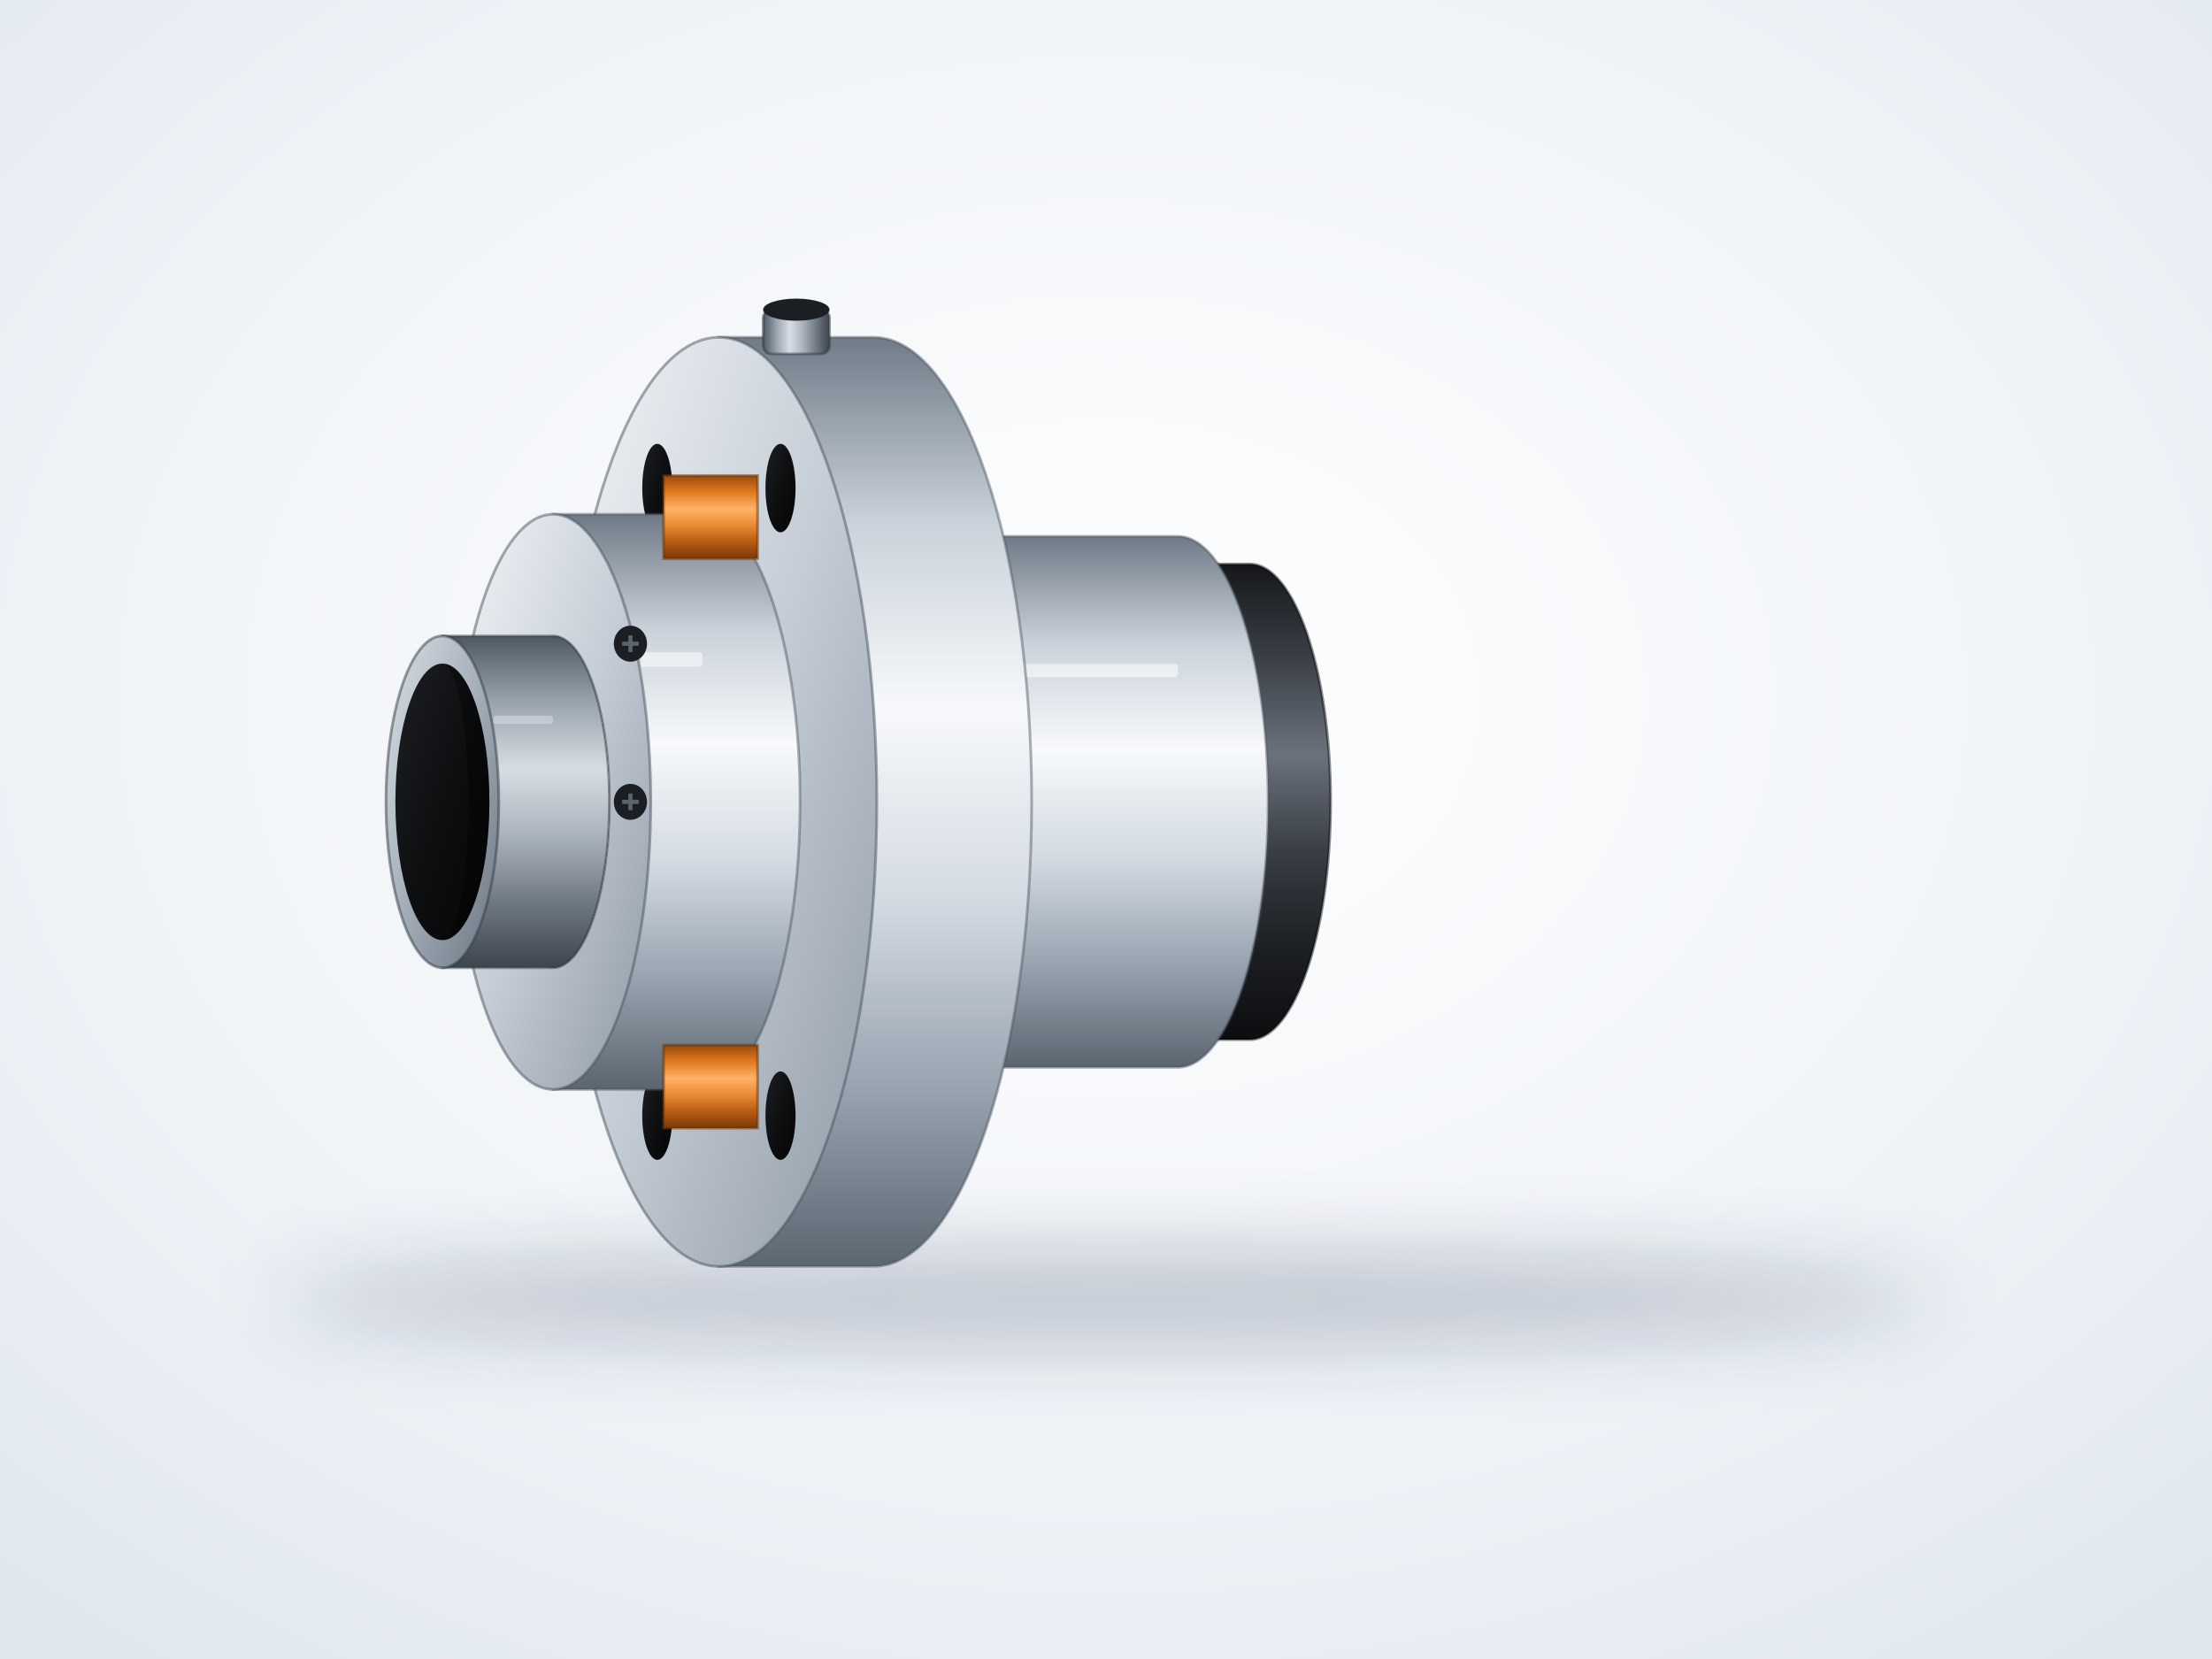
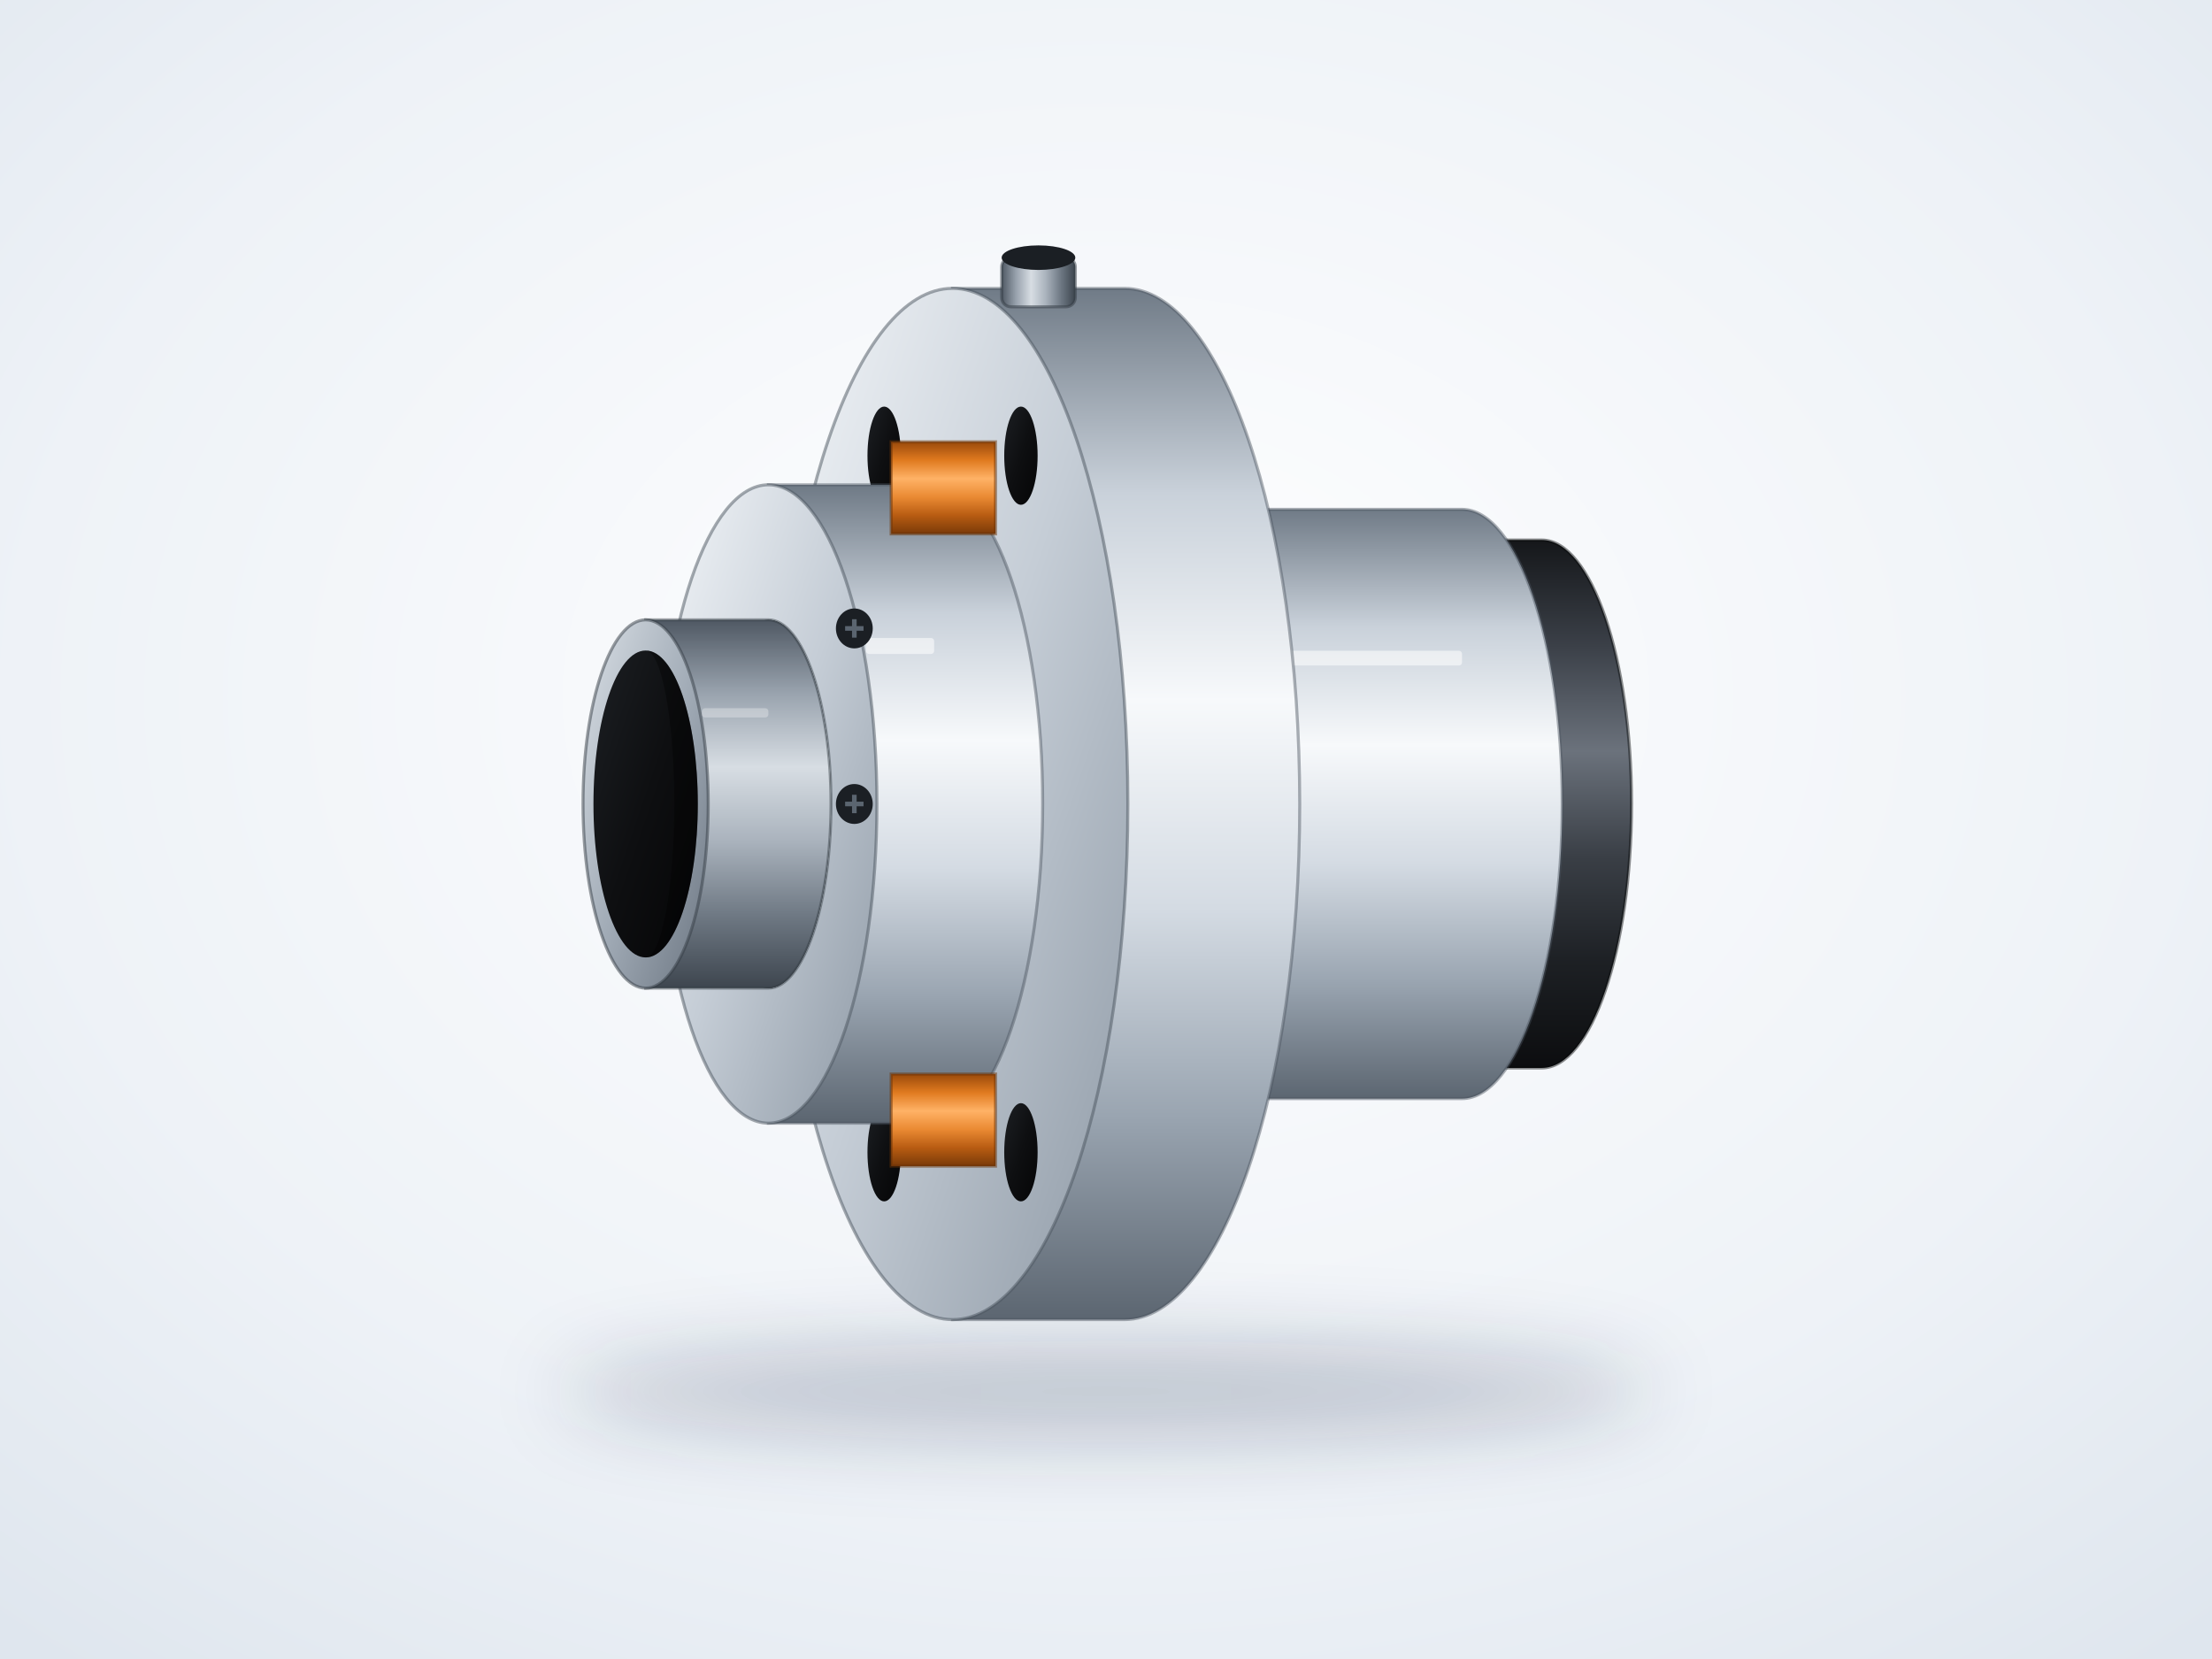
<svg xmlns="http://www.w3.org/2000/svg" viewBox="0 0 800 600" width="800" height="600">
  <defs>
    <radialGradient id="bg" cx="50%" cy="42%" r="75%">
      <stop offset="0%" stop-color="#ffffff" />
      <stop offset="65%" stop-color="#eef2f7" />
      <stop offset="100%" stop-color="#dfe6ee" />
    </radialGradient>
    <filter id="blur" x="-20%" y="-200%" width="140%" height="500%">
      <feGaussianBlur stdDeviation="14" />
    </filter>
    <filter id="soft" x="-10%" y="-10%" width="120%" height="120%">
      <feGaussianBlur stdDeviation="1.2" />
    </filter>
    <linearGradient id="steel-b" x1="0" y1="0" x2="0" y2="1">
      <stop offset="0%" stop-color="#6f7a86" />
      <stop offset="20%" stop-color="#c9d1da" />
      <stop offset="40%" stop-color="#f7f9fb" />
      <stop offset="60%" stop-color="#d4dbe3" />
      <stop offset="80%" stop-color="#9aa5b1" />
      <stop offset="100%" stop-color="#5b6570" />
    </linearGradient>
    <linearGradient id="steel-f" x1="0" y1="0" x2="1" y2="1">
      <stop offset="0%" stop-color="#f3f6f9" />
      <stop offset="50%" stop-color="#c5cdd6" />
      <stop offset="100%" stop-color="#8e99a5" />
    </linearGradient>
    <linearGradient id="steel-h" x1="0" y1="0" x2="1" y2="0">
      <stop offset="0%" stop-color="#6f7a86" />
      <stop offset="20%" stop-color="#c9d1da" />
      <stop offset="40%" stop-color="#f7f9fb" />
      <stop offset="60%" stop-color="#d4dbe3" />
      <stop offset="80%" stop-color="#9aa5b1" />
      <stop offset="100%" stop-color="#5b6570" />
    </linearGradient>
    <linearGradient id="steelDark-b" x1="0" y1="0" x2="0" y2="1">
      <stop offset="0%" stop-color="#4f5863" />
      <stop offset="20%" stop-color="#99a3ae" />
      <stop offset="40%" stop-color="#d7dde3" />
      <stop offset="60%" stop-color="#aab3bd" />
      <stop offset="80%" stop-color="#6f7984" />
      <stop offset="100%" stop-color="#3d454e" />
    </linearGradient>
    <linearGradient id="steelDark-f" x1="0" y1="0" x2="1" y2="1">
      <stop offset="0%" stop-color="#d9dfe5" />
      <stop offset="50%" stop-color="#a3adb8" />
      <stop offset="100%" stop-color="#6b7581" />
    </linearGradient>
    <linearGradient id="steelDark-h" x1="0" y1="0" x2="1" y2="0">
      <stop offset="0%" stop-color="#4f5863" />
      <stop offset="20%" stop-color="#99a3ae" />
      <stop offset="40%" stop-color="#d7dde3" />
      <stop offset="60%" stop-color="#aab3bd" />
      <stop offset="80%" stop-color="#6f7984" />
      <stop offset="100%" stop-color="#3d454e" />
    </linearGradient>
    <linearGradient id="carbon-b" x1="0" y1="0" x2="0" y2="1">
      <stop offset="0%" stop-color="#15171a" />
      <stop offset="20%" stop-color="#3b4048" />
      <stop offset="40%" stop-color="#6b727c" />
      <stop offset="60%" stop-color="#3a3f46" />
      <stop offset="80%" stop-color="#1d2024" />
      <stop offset="100%" stop-color="#0c0d0f" />
    </linearGradient>
    <linearGradient id="carbon-f" x1="0" y1="0" x2="1" y2="1">
      <stop offset="0%" stop-color="#5d646e" />
      <stop offset="50%" stop-color="#2a2e34" />
      <stop offset="100%" stop-color="#101214" />
    </linearGradient>
    <linearGradient id="carbon-h" x1="0" y1="0" x2="1" y2="0">
      <stop offset="0%" stop-color="#15171a" />
      <stop offset="20%" stop-color="#3b4048" />
      <stop offset="40%" stop-color="#6b727c" />
      <stop offset="60%" stop-color="#3a3f46" />
      <stop offset="80%" stop-color="#1d2024" />
      <stop offset="100%" stop-color="#0c0d0f" />
    </linearGradient>
    <linearGradient id="sic-b" x1="0" y1="0" x2="0" y2="1">
      <stop offset="0%" stop-color="#3a4049" />
      <stop offset="20%" stop-color="#6f7985" />
      <stop offset="40%" stop-color="#a9b3bf" />
      <stop offset="60%" stop-color="#7c8691" />
      <stop offset="80%" stop-color="#4c545e" />
      <stop offset="100%" stop-color="#2b3037" />
    </linearGradient>
    <linearGradient id="sic-f" x1="0" y1="0" x2="1" y2="1">
      <stop offset="0%" stop-color="#b6bfca" />
      <stop offset="50%" stop-color="#7d8793" />
      <stop offset="100%" stop-color="#4a525c" />
    </linearGradient>
    <linearGradient id="sic-h" x1="0" y1="0" x2="1" y2="0">
      <stop offset="0%" stop-color="#3a4049" />
      <stop offset="20%" stop-color="#6f7985" />
      <stop offset="40%" stop-color="#a9b3bf" />
      <stop offset="60%" stop-color="#7c8691" />
      <stop offset="80%" stop-color="#4c545e" />
      <stop offset="100%" stop-color="#2b3037" />
    </linearGradient>
    <linearGradient id="tc-b" x1="0" y1="0" x2="0" y2="1">
      <stop offset="0%" stop-color="#7a7f86" />
      <stop offset="20%" stop-color="#c4c9cf" />
      <stop offset="40%" stop-color="#eef1f4" />
      <stop offset="60%" stop-color="#c9ced4" />
      <stop offset="80%" stop-color="#8d939a" />
      <stop offset="100%" stop-color="#62676e" />
    </linearGradient>
    <linearGradient id="tc-f" x1="0" y1="0" x2="1" y2="1">
      <stop offset="0%" stop-color="#f4f6f8" />
      <stop offset="50%" stop-color="#c6cbd1" />
      <stop offset="100%" stop-color="#8a9097" />
    </linearGradient>
    <linearGradient id="tc-h" x1="0" y1="0" x2="1" y2="0">
      <stop offset="0%" stop-color="#7a7f86" />
      <stop offset="20%" stop-color="#c4c9cf" />
      <stop offset="40%" stop-color="#eef1f4" />
      <stop offset="60%" stop-color="#c9ced4" />
      <stop offset="80%" stop-color="#8d939a" />
      <stop offset="100%" stop-color="#62676e" />
    </linearGradient>
    <linearGradient id="ceramic-b" x1="0" y1="0" x2="0" y2="1">
      <stop offset="0%" stop-color="#c9c5b8" />
      <stop offset="20%" stop-color="#ece9df" />
      <stop offset="40%" stop-color="#fffdf6" />
      <stop offset="60%" stop-color="#efece2" />
      <stop offset="80%" stop-color="#d4d0c3" />
      <stop offset="100%" stop-color="#b3ae9f" />
    </linearGradient>
    <linearGradient id="ceramic-f" x1="0" y1="0" x2="1" y2="1">
      <stop offset="0%" stop-color="#fffef9" />
      <stop offset="50%" stop-color="#ece8dc" />
      <stop offset="100%" stop-color="#cfcabb" />
    </linearGradient>
    <linearGradient id="ceramic-h" x1="0" y1="0" x2="1" y2="0">
      <stop offset="0%" stop-color="#c9c5b8" />
      <stop offset="20%" stop-color="#ece9df" />
      <stop offset="40%" stop-color="#fffdf6" />
      <stop offset="60%" stop-color="#efece2" />
      <stop offset="80%" stop-color="#d4d0c3" />
      <stop offset="100%" stop-color="#b3ae9f" />
    </linearGradient>
    <linearGradient id="rubber-b" x1="0" y1="0" x2="0" y2="1">
      <stop offset="0%" stop-color="#0d0e10" />
      <stop offset="20%" stop-color="#26292d" />
      <stop offset="40%" stop-color="#40444a" />
      <stop offset="60%" stop-color="#282b2f" />
      <stop offset="80%" stop-color="#141517" />
      <stop offset="100%" stop-color="#070808" />
    </linearGradient>
    <linearGradient id="rubber-f" x1="0" y1="0" x2="1" y2="1">
      <stop offset="0%" stop-color="#3b3f45" />
      <stop offset="50%" stop-color="#1f2226" />
      <stop offset="100%" stop-color="#0c0d0f" />
    </linearGradient>
    <linearGradient id="rubber-h" x1="0" y1="0" x2="1" y2="0">
      <stop offset="0%" stop-color="#0d0e10" />
      <stop offset="20%" stop-color="#26292d" />
      <stop offset="40%" stop-color="#40444a" />
      <stop offset="60%" stop-color="#282b2f" />
      <stop offset="80%" stop-color="#141517" />
      <stop offset="100%" stop-color="#070808" />
    </linearGradient>
    <linearGradient id="cast-b" x1="0" y1="0" x2="0" y2="1">
      <stop offset="0%" stop-color="#3f4a57" />
      <stop offset="20%" stop-color="#76828f" />
      <stop offset="40%" stop-color="#a6b1bd" />
      <stop offset="60%" stop-color="#7f8b97" />
      <stop offset="80%" stop-color="#55606c" />
      <stop offset="100%" stop-color="#333c46" />
    </linearGradient>
    <linearGradient id="cast-f" x1="0" y1="0" x2="1" y2="1">
      <stop offset="0%" stop-color="#b3bdc8" />
      <stop offset="50%" stop-color="#7d8894" />
      <stop offset="100%" stop-color="#505a66" />
    </linearGradient>
    <linearGradient id="cast-h" x1="0" y1="0" x2="1" y2="0">
      <stop offset="0%" stop-color="#3f4a57" />
      <stop offset="20%" stop-color="#76828f" />
      <stop offset="40%" stop-color="#a6b1bd" />
      <stop offset="60%" stop-color="#7f8b97" />
      <stop offset="80%" stop-color="#55606c" />
      <stop offset="100%" stop-color="#333c46" />
    </linearGradient>
    <linearGradient id="brass-b" x1="0" y1="0" x2="0" y2="1">
      <stop offset="0%" stop-color="#7a5a1c" />
      <stop offset="20%" stop-color="#c79b3f" />
      <stop offset="40%" stop-color="#f2d488" />
      <stop offset="60%" stop-color="#cfa550" />
      <stop offset="80%" stop-color="#946d25" />
      <stop offset="100%" stop-color="#5f4413" />
    </linearGradient>
    <linearGradient id="brass-f" x1="0" y1="0" x2="1" y2="1">
      <stop offset="0%" stop-color="#f5dc98" />
      <stop offset="50%" stop-color="#c99d44" />
      <stop offset="100%" stop-color="#8a6420" />
    </linearGradient>
    <linearGradient id="brass-h" x1="0" y1="0" x2="1" y2="0">
      <stop offset="0%" stop-color="#7a5a1c" />
      <stop offset="20%" stop-color="#c79b3f" />
      <stop offset="40%" stop-color="#f2d488" />
      <stop offset="60%" stop-color="#cfa550" />
      <stop offset="80%" stop-color="#946d25" />
      <stop offset="100%" stop-color="#5f4413" />
    </linearGradient>
    <linearGradient id="blue-b" x1="0" y1="0" x2="0" y2="1">
      <stop offset="0%" stop-color="#123a7a" />
      <stop offset="20%" stop-color="#2a63c4" />
      <stop offset="40%" stop-color="#6d9df0" />
      <stop offset="60%" stop-color="#3570d6" />
      <stop offset="80%" stop-color="#1c4ea8" />
      <stop offset="100%" stop-color="#0e2d61" />
    </linearGradient>
    <linearGradient id="blue-f" x1="0" y1="0" x2="1" y2="1">
      <stop offset="0%" stop-color="#78a6f2" />
      <stop offset="50%" stop-color="#3a73d8" />
      <stop offset="100%" stop-color="#1a4799" />
    </linearGradient>
    <linearGradient id="blue-h" x1="0" y1="0" x2="1" y2="0">
      <stop offset="0%" stop-color="#123a7a" />
      <stop offset="20%" stop-color="#2a63c4" />
      <stop offset="40%" stop-color="#6d9df0" />
      <stop offset="60%" stop-color="#3570d6" />
      <stop offset="80%" stop-color="#1c4ea8" />
      <stop offset="100%" stop-color="#0e2d61" />
    </linearGradient>
    <linearGradient id="orange-b" x1="0" y1="0" x2="0" y2="1">
      <stop offset="0%" stop-color="#9a4a0b" />
      <stop offset="20%" stop-color="#e07a1f" />
      <stop offset="40%" stop-color="#ffb266" />
      <stop offset="60%" stop-color="#ea8a33" />
      <stop offset="80%" stop-color="#b85c12" />
      <stop offset="100%" stop-color="#7a3a08" />
    </linearGradient>
    <linearGradient id="orange-f" x1="0" y1="0" x2="1" y2="1">
      <stop offset="0%" stop-color="#ffc080" />
      <stop offset="50%" stop-color="#e8842a" />
      <stop offset="100%" stop-color="#a95410" />
    </linearGradient>
    <linearGradient id="orange-h" x1="0" y1="0" x2="1" y2="0">
      <stop offset="0%" stop-color="#9a4a0b" />
      <stop offset="20%" stop-color="#e07a1f" />
      <stop offset="40%" stop-color="#ffb266" />
      <stop offset="60%" stop-color="#ea8a33" />
      <stop offset="80%" stop-color="#b85c12" />
      <stop offset="100%" stop-color="#7a3a08" />
    </linearGradient>
    <linearGradient id="hole-b" x1="0" y1="0" x2="0" y2="1">
      <stop offset="0%" stop-color="#0b0c0e" />
      <stop offset="20%" stop-color="#1d2024" />
      <stop offset="40%" stop-color="#2c3036" />
      <stop offset="60%" stop-color="#1a1d21" />
      <stop offset="80%" stop-color="#0b0c0e" />
      <stop offset="100%" stop-color="#050506" />
    </linearGradient>
    <linearGradient id="hole-f" x1="0" y1="0" x2="1" y2="1">
      <stop offset="0%" stop-color="#1c1f23" />
      <stop offset="50%" stop-color="#0e0f11" />
      <stop offset="100%" stop-color="#050506" />
    </linearGradient>
    <linearGradient id="hole-h" x1="0" y1="0" x2="1" y2="0">
      <stop offset="0%" stop-color="#0b0c0e" />
      <stop offset="20%" stop-color="#1d2024" />
      <stop offset="40%" stop-color="#2c3036" />
      <stop offset="60%" stop-color="#1a1d21" />
      <stop offset="80%" stop-color="#0b0c0e" />
      <stop offset="100%" stop-color="#050506" />
    </linearGradient>
  </defs>
  <rect width="800" height="600" fill="url(#bg)" />
-   <ellipse cx="400" cy="470" rx="300" ry="18" fill="#0b1f3f" opacity="0.22" filter="url(#blur)" />
-   <path d="M426 204H452A29.24 86 0 0 1 452 376H426Z" fill="url(#carbon-b)" stroke="#060708" stroke-opacity="0.45" stroke-width="1" />
-   <ellipse cx="426" cy="290" rx="29.24" ry="86" fill="url(#carbon-f)" stroke="#060708" stroke-opacity="0.5" stroke-width="1" />
-   <ellipse cx="426" cy="290" rx="20.4" ry="60" fill="url(#hole-f)" />
-   <path d="M426 230A20.4 60 0 0 1 426 350A11.22 60 0 0 0 426 230Z" fill="#000" opacity="0.35" />
-   <path d="M316 194H426A32.64 96 0 0 1 426 386H316Z" fill="url(#steel-b)" stroke="#4b545e" stroke-opacity="0.45" stroke-width="1" />
-   <ellipse cx="316" cy="290" rx="32.64" ry="96" fill="url(#steel-f)" stroke="#4b545e" stroke-opacity="0.5" stroke-width="1" />
-   <ellipse cx="316" cy="290" rx="20.4" ry="60" fill="url(#hole-f)" />
-   <path d="M316 230A20.4 60 0 0 1 316 350A11.22 60 0 0 0 316 230Z" fill="#000" opacity="0.35" />
-   <rect x="345.38" y="240.08" width="80.62" height="4.8" rx="1" fill="#fff" opacity="0.55" />
-   <path d="M260 122H316A57.12 168 0 0 1 316 458H260Z" fill="url(#steel-b)" stroke="#4b545e" stroke-opacity="0.45" stroke-width="1" />
-   <ellipse cx="260" cy="290" rx="57.12" ry="168" fill="url(#steel-f)" stroke="#4b545e" stroke-opacity="0.5" stroke-width="1" />
-   <ellipse cx="260" cy="290" rx="21.08" ry="62" fill="url(#hole-f)" />
-   <path d="M260 228A21.08 62 0 0 1 260 352A11.59 62 0 0 0 260 228Z" fill="#000" opacity="0.35" />
-   <ellipse cx="282.28" cy="176.52" rx="5.44" ry="16" fill="url(#hole-f)" />
-   <ellipse cx="282.28" cy="403.48" rx="5.44" ry="16" fill="url(#hole-f)" />
-   <ellipse cx="237.72" cy="403.48" rx="5.44" ry="16" fill="url(#hole-f)" />
-   <ellipse cx="237.72" cy="176.52" rx="5.44" ry="16" fill="url(#hole-f)" />
-   <rect x="276" y="112" width="24" height="16" rx="3" fill="url(#steelDark-h)" stroke="#353c44" stroke-opacity=".5" />
-   <ellipse cx="288" cy="112" rx="12" ry="4" fill="#1b1f24" />
-   <path d="M200 186H254A35.36 104 0 0 1 254 394H200Z" fill="url(#steel-b)" stroke="#4b545e" stroke-opacity="0.45" stroke-width="1" />
-   <ellipse cx="200" cy="290" rx="35.36" ry="104" fill="url(#steel-f)" stroke="#4b545e" stroke-opacity="0.5" stroke-width="1" />
-   <ellipse cx="200" cy="290" rx="20.4" ry="60" fill="url(#hole-f)" />
-   <path d="M200 230A20.4 60 0 0 1 200 350A11.22 60 0 0 0 200 230Z" fill="#000" opacity="0.35" />
-   <rect x="231.82" y="235.92" width="22.18" height="5.2" rx="1" fill="#fff" opacity="0.55" />
-   <ellipse cx="228" cy="232.8" rx="6" ry="6.5" fill="#1b1f24" />
-   <path d="M225 232.8h6M228 229.8v6" stroke="#5b6570" stroke-width="1.5" />
-   <ellipse cx="228" cy="290" rx="6" ry="6.5" fill="#1b1f24" />
-   <path d="M225 290h6M228 287v6" stroke="#5b6570" stroke-width="1.5" />
-   <path d="M160 230H200A20.4 60 0 0 1 200 350H160Z" fill="url(#steelDark-b)" stroke="#353c44" stroke-opacity="0.45" stroke-width="1" />
-   <ellipse cx="160" cy="290" rx="20.4" ry="60" fill="url(#steelDark-f)" stroke="#353c44" stroke-opacity="0.5" stroke-width="1" />
-   <ellipse cx="160" cy="290" rx="17" ry="50" fill="url(#hole-f)" />
-   <path d="M160 240A17 50 0 0 1 160 340A9.35 50 0 0 0 160 240Z" fill="#000" opacity="0.35" />
-   <rect x="178.36" y="258.8" width="21.64" height="3" rx="1" fill="#fff" opacity="0.3" />
-   <path d="M240 172h34v30h-34z" fill="url(#orange-b)" stroke="#6a3206" stroke-opacity=".5" />
-   <path d="M240 378h34v30h-34z" fill="url(#orange-b)" stroke="#6a3206" stroke-opacity=".5" />
+   <ellipse cx="400" cy="503.25" rx="197.4" ry="18" fill="#0b1f3f" opacity="0.22" filter="url(#blur)" />
+   <g transform="translate(400 283) scale(1.11) translate(-310 -283)">
+     <path d="M426 204H452A29.24 86 0 0 1 452 376H426Z" fill="url(#carbon-b)" stroke="#060708" stroke-opacity="0.45" stroke-width="1" />
+     <ellipse cx="426" cy="290" rx="29.24" ry="86" fill="url(#carbon-f)" stroke="#060708" stroke-opacity="0.5" stroke-width="1" />
+     <ellipse cx="426" cy="290" rx="20.4" ry="60" fill="url(#hole-f)" />
+     <path d="M426 230A20.4 60 0 0 1 426 350A11.22 60 0 0 0 426 230Z" fill="#000" opacity="0.35" />
+     <path d="M316 194H426A32.64 96 0 0 1 426 386H316Z" fill="url(#steel-b)" stroke="#4b545e" stroke-opacity="0.45" stroke-width="1" />
+     <ellipse cx="316" cy="290" rx="32.64" ry="96" fill="url(#steel-f)" stroke="#4b545e" stroke-opacity="0.5" stroke-width="1" />
+     <ellipse cx="316" cy="290" rx="20.4" ry="60" fill="url(#hole-f)" />
+     <path d="M316 230A20.4 60 0 0 1 316 350A11.22 60 0 0 0 316 230Z" fill="#000" opacity="0.35" />
+     <rect x="345.38" y="240.08" width="80.62" height="4.8" rx="1" fill="#fff" opacity="0.55" />
+     <path d="M260 122H316A57.12 168 0 0 1 316 458H260Z" fill="url(#steel-b)" stroke="#4b545e" stroke-opacity="0.45" stroke-width="1" />
+     <ellipse cx="260" cy="290" rx="57.12" ry="168" fill="url(#steel-f)" stroke="#4b545e" stroke-opacity="0.5" stroke-width="1" />
+     <ellipse cx="260" cy="290" rx="21.08" ry="62" fill="url(#hole-f)" />
+     <path d="M260 228A21.08 62 0 0 1 260 352A11.59 62 0 0 0 260 228Z" fill="#000" opacity="0.35" />
+     <ellipse cx="282.28" cy="176.52" rx="5.44" ry="16" fill="url(#hole-f)" />
+     <ellipse cx="282.28" cy="403.48" rx="5.44" ry="16" fill="url(#hole-f)" />
+     <ellipse cx="237.72" cy="403.48" rx="5.44" ry="16" fill="url(#hole-f)" />
+     <ellipse cx="237.72" cy="176.52" rx="5.44" ry="16" fill="url(#hole-f)" />
+     <rect x="276" y="112" width="24" height="16" rx="3" fill="url(#steelDark-h)" stroke="#353c44" stroke-opacity=".5" />
+     <ellipse cx="288" cy="112" rx="12" ry="4" fill="#1b1f24" />
+     <path d="M200 186H254A35.36 104 0 0 1 254 394H200Z" fill="url(#steel-b)" stroke="#4b545e" stroke-opacity="0.45" stroke-width="1" />
+     <ellipse cx="200" cy="290" rx="35.36" ry="104" fill="url(#steel-f)" stroke="#4b545e" stroke-opacity="0.5" stroke-width="1" />
+     <ellipse cx="200" cy="290" rx="20.4" ry="60" fill="url(#hole-f)" />
+     <path d="M200 230A20.4 60 0 0 1 200 350A11.22 60 0 0 0 200 230Z" fill="#000" opacity="0.35" />
+     <rect x="231.82" y="235.92" width="22.18" height="5.2" rx="1" fill="#fff" opacity="0.55" />
+     <ellipse cx="228" cy="232.8" rx="6" ry="6.5" fill="#1b1f24" />
+     <path d="M225 232.8h6M228 229.8v6" stroke="#5b6570" stroke-width="1.5" />
+     <ellipse cx="228" cy="290" rx="6" ry="6.5" fill="#1b1f24" />
+     <path d="M225 290h6M228 287v6" stroke="#5b6570" stroke-width="1.5" />
+     <path d="M160 230H200A20.4 60 0 0 1 200 350H160Z" fill="url(#steelDark-b)" stroke="#353c44" stroke-opacity="0.45" stroke-width="1" />
+     <ellipse cx="160" cy="290" rx="20.4" ry="60" fill="url(#steelDark-f)" stroke="#353c44" stroke-opacity="0.5" stroke-width="1" />
+     <ellipse cx="160" cy="290" rx="17" ry="50" fill="url(#hole-f)" />
+     <path d="M160 240A17 50 0 0 1 160 340A9.35 50 0 0 0 160 240Z" fill="#000" opacity="0.35" />
+     <rect x="178.36" y="258.8" width="21.64" height="3" rx="1" fill="#fff" opacity="0.3" />
+     <path d="M240 172h34v30h-34z" fill="url(#orange-b)" stroke="#6a3206" stroke-opacity=".5" />
+     <path d="M240 378h34v30h-34z" fill="url(#orange-b)" stroke="#6a3206" stroke-opacity=".5" />
+   </g>
</svg>
